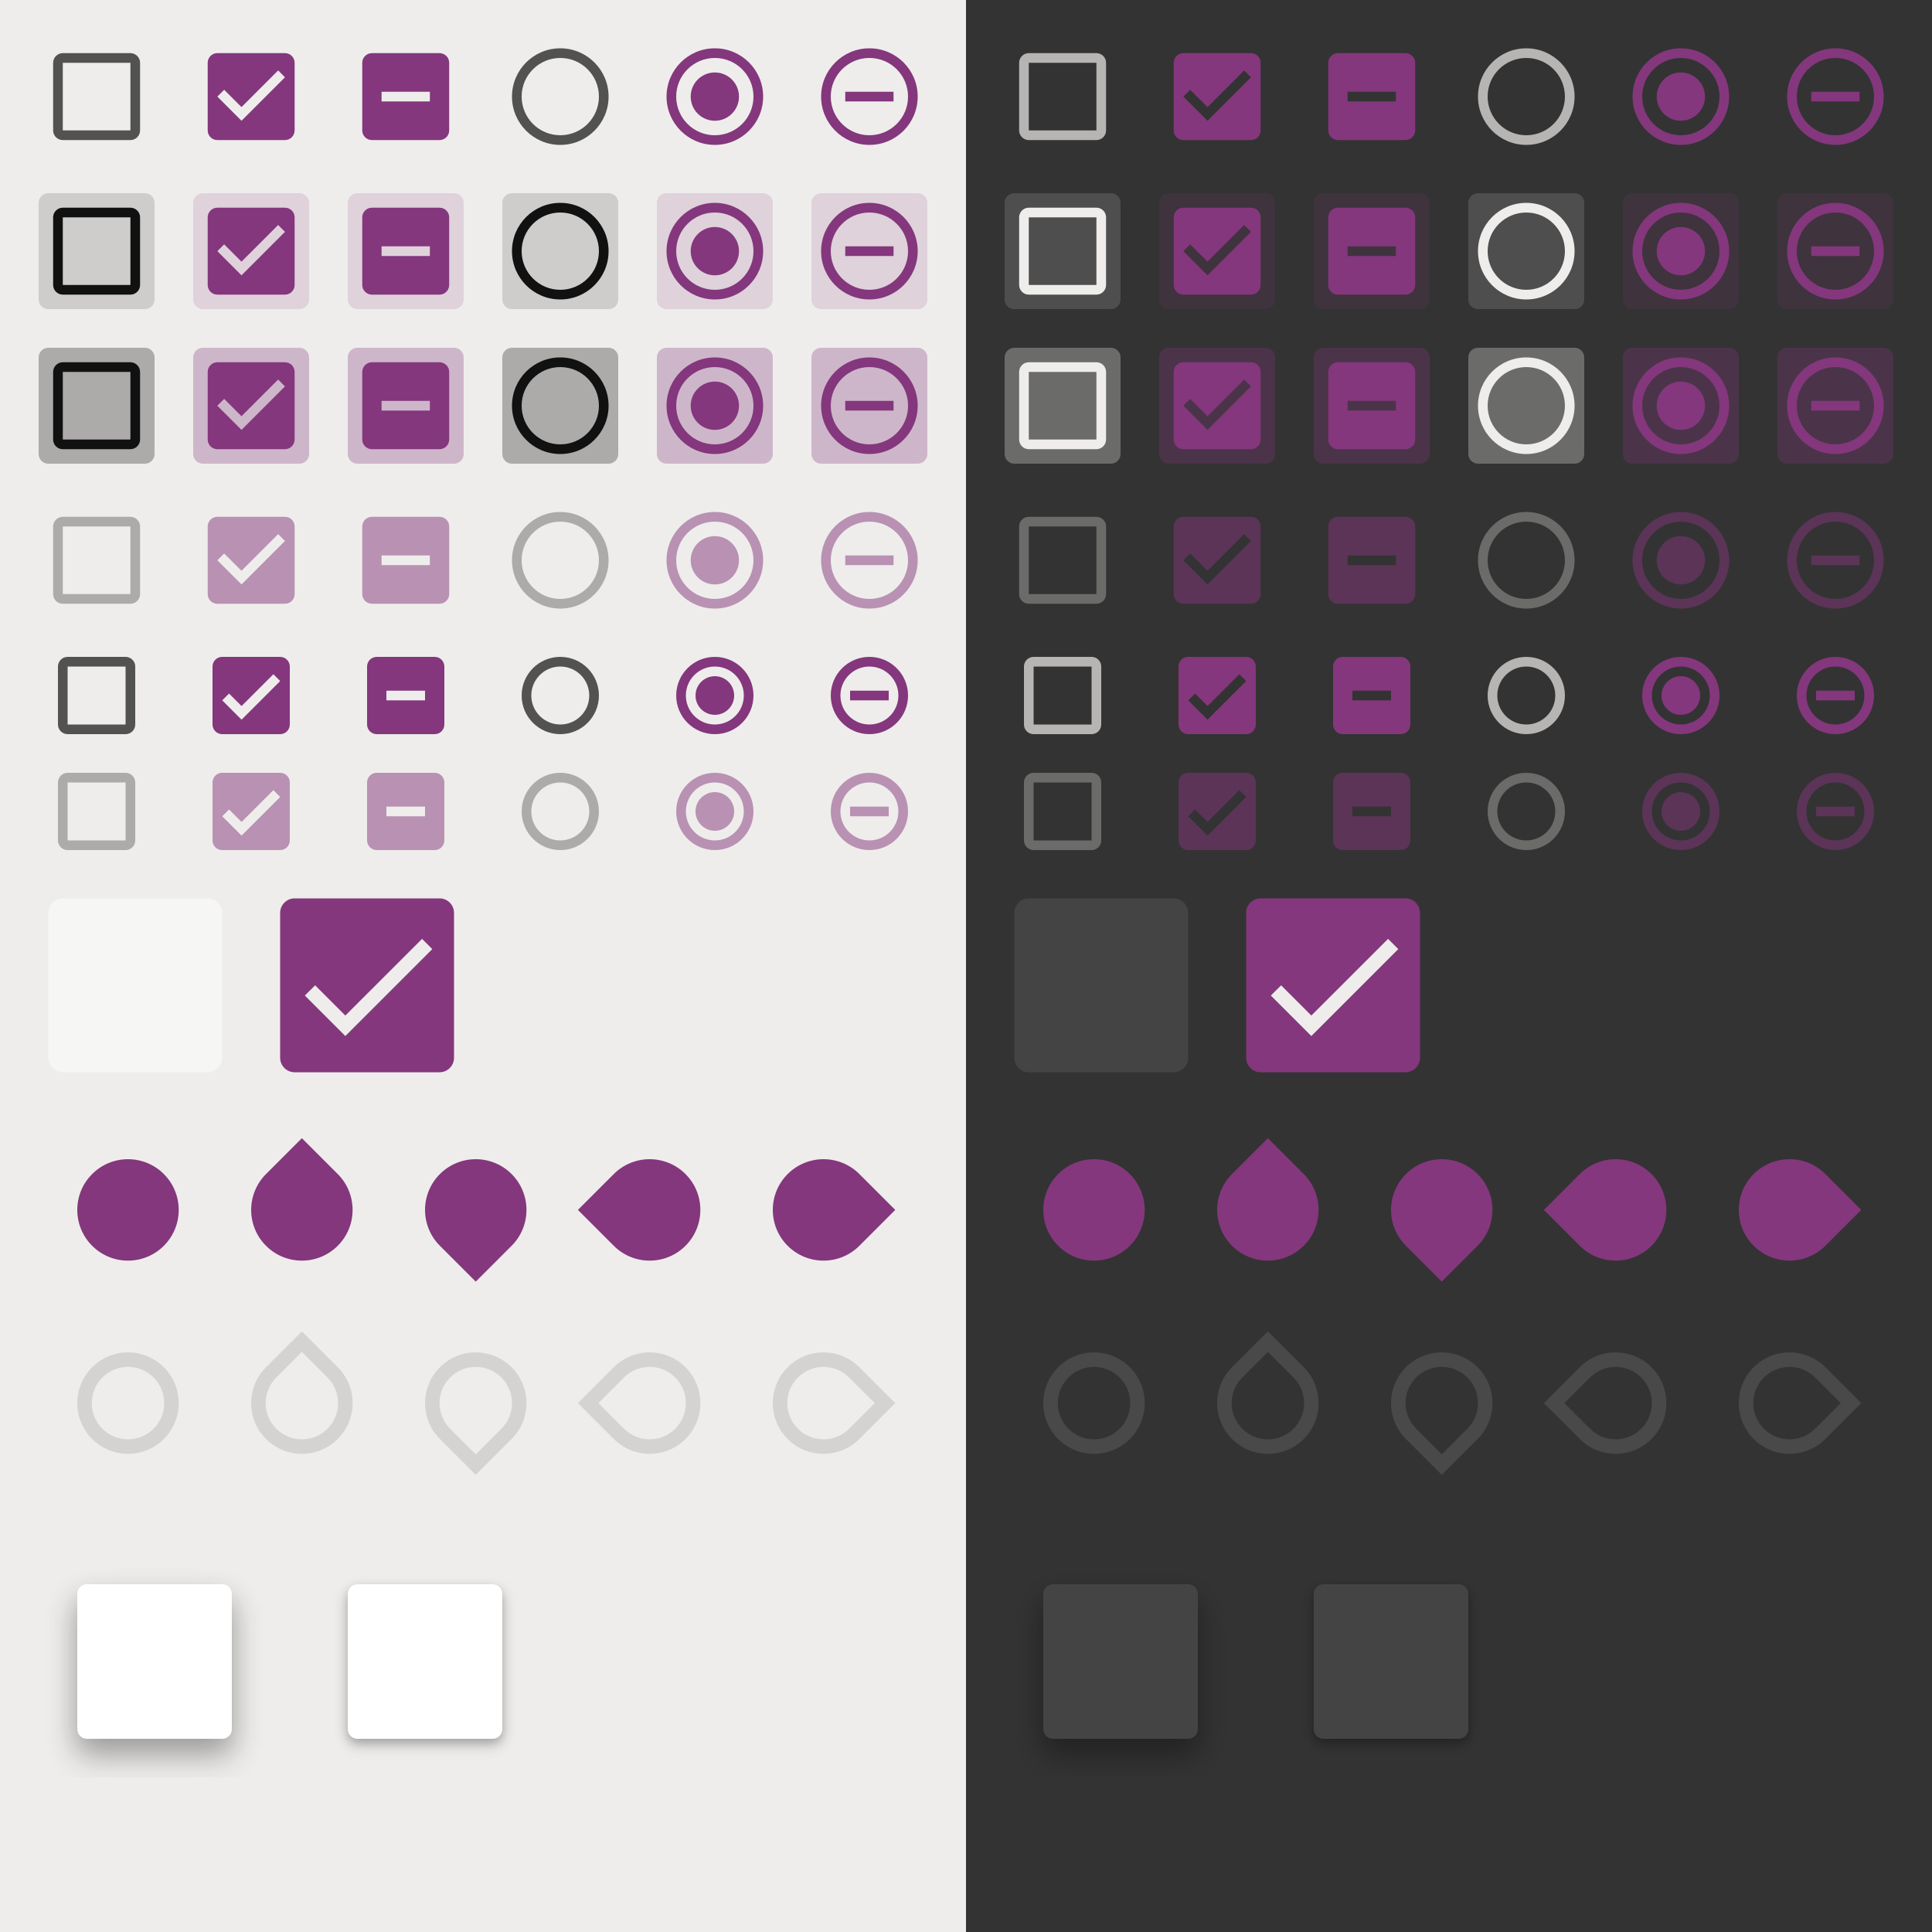
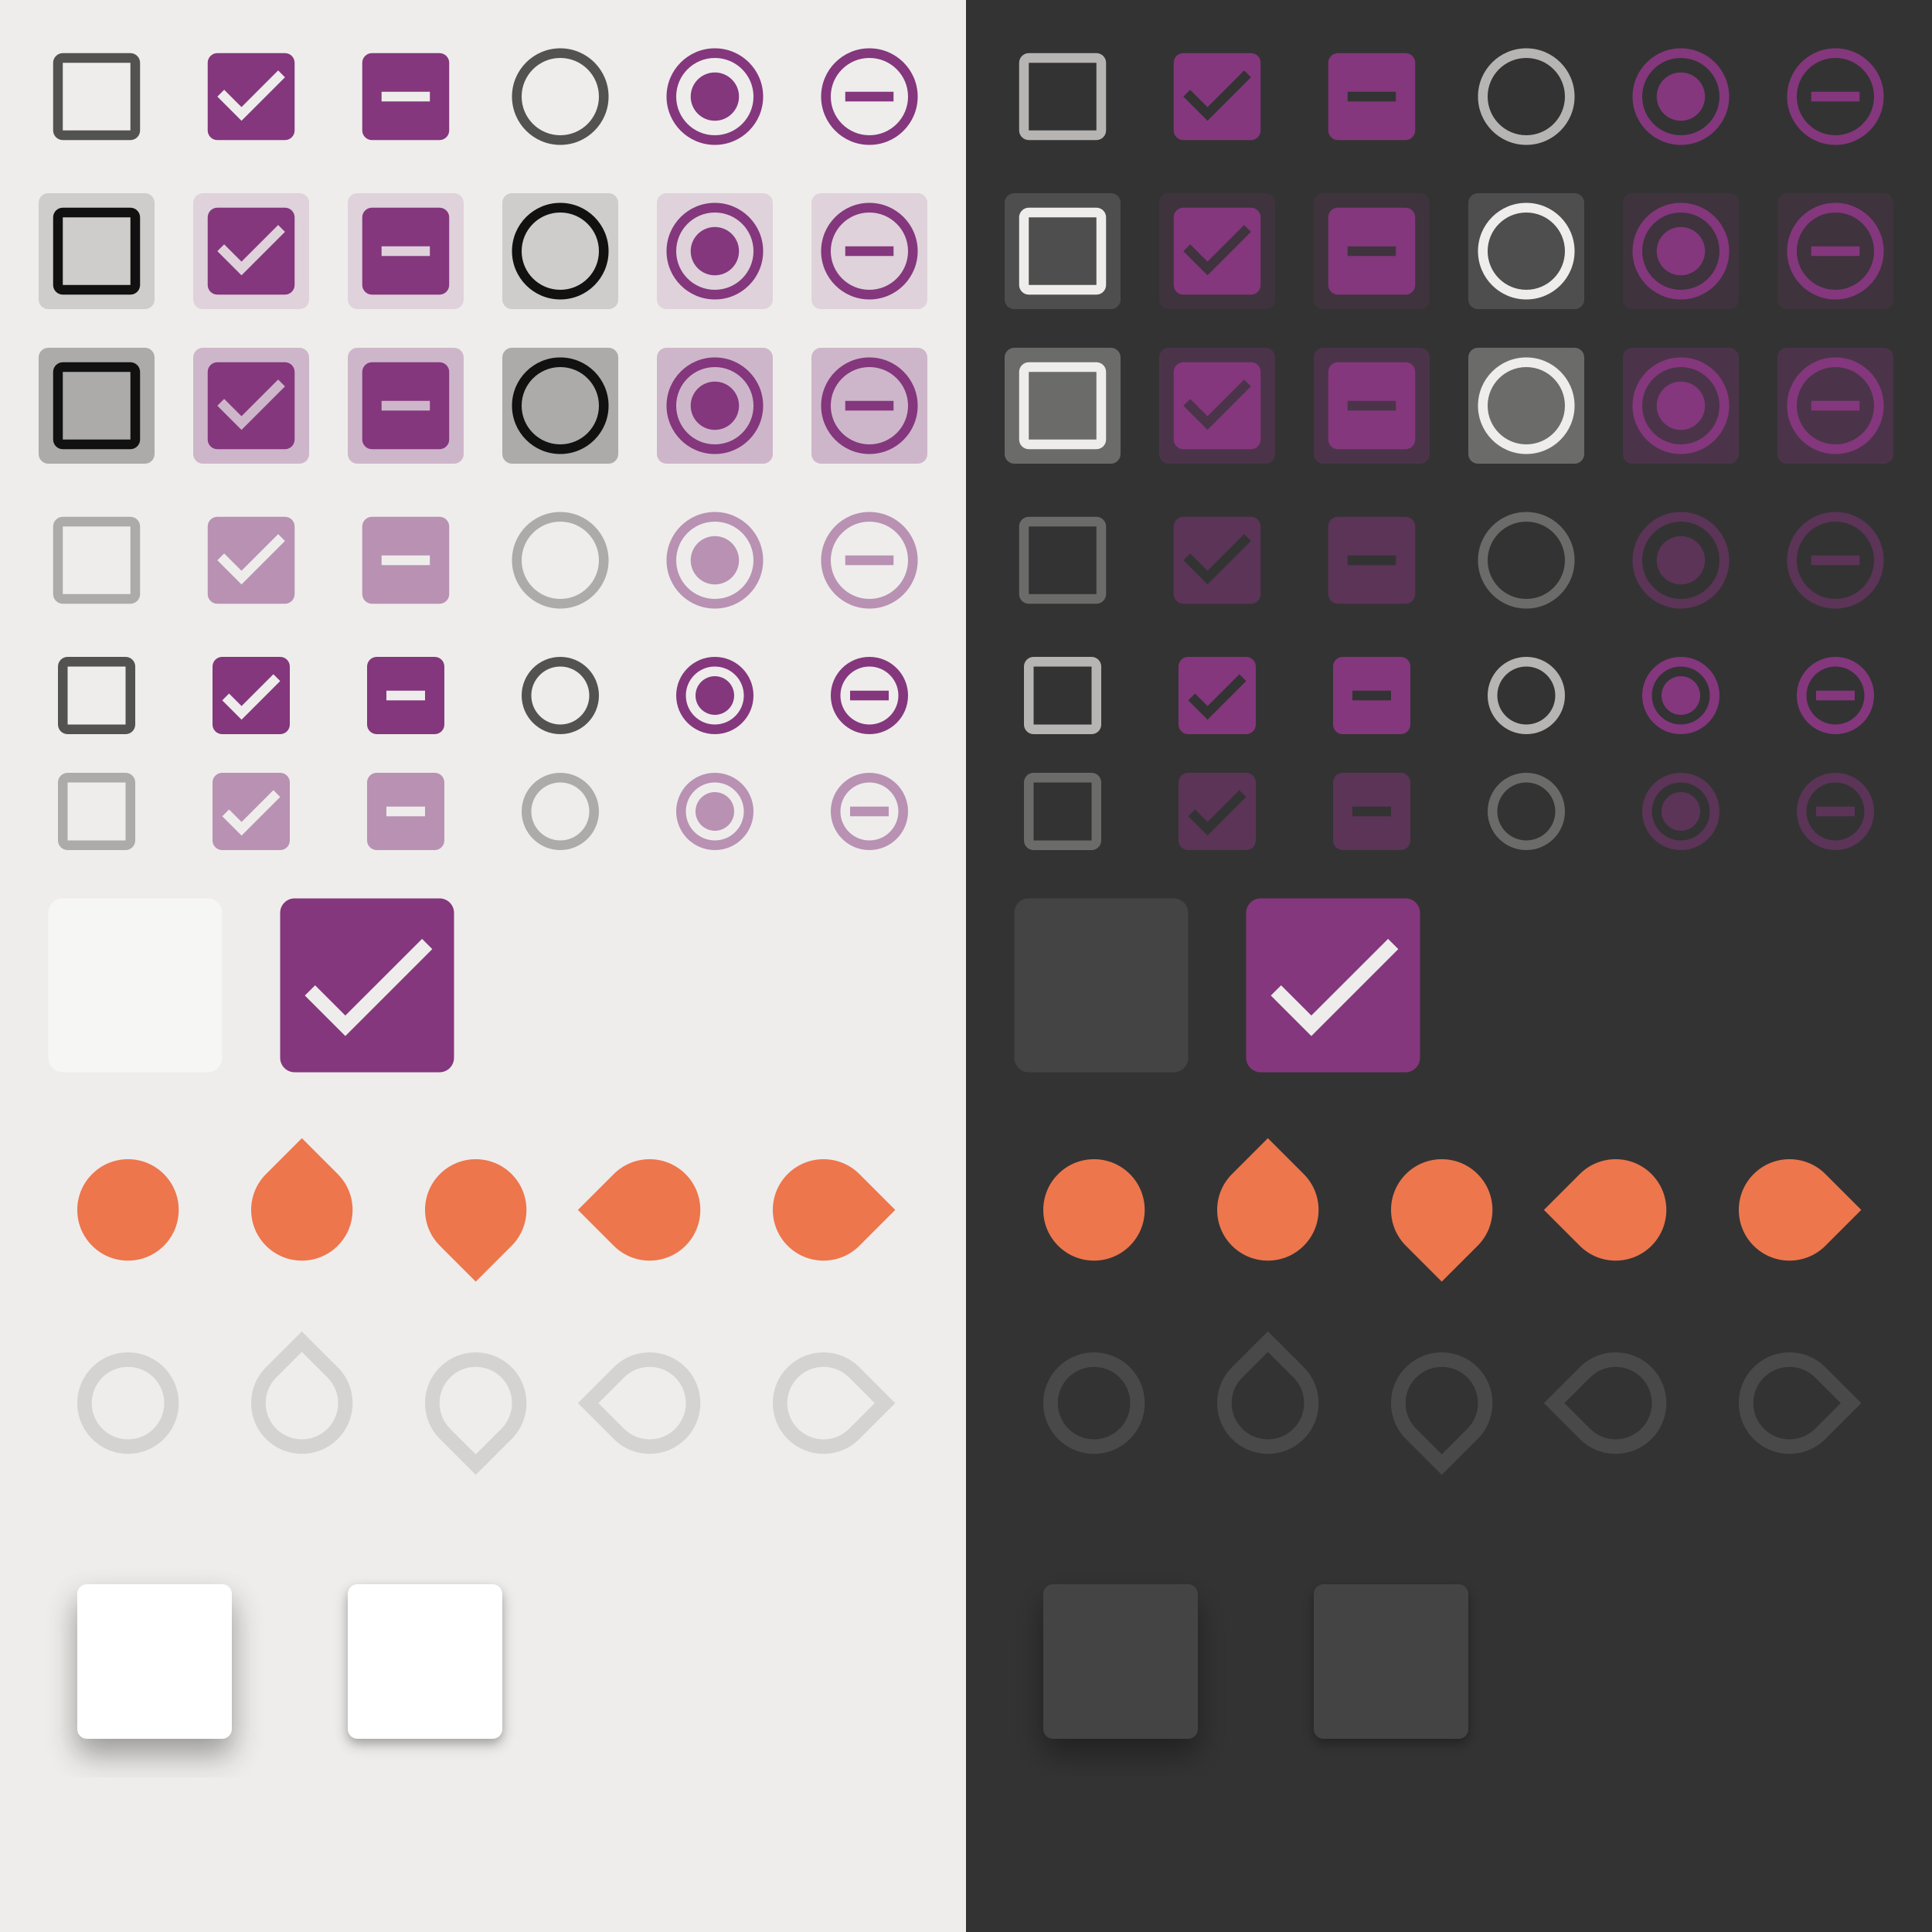
<svg xmlns="http://www.w3.org/2000/svg" xmlns:xlink="http://www.w3.org/1999/xlink" width="400" height="400" viewBox="0 0 400 400">
  <rect width="200" height="400" fill="url(#color-bg)" />
  <rect width="200" height="400" fill="url(#color-bg-dark)" x="200" />
  <defs>
    <linearGradient id="color-fg">
      <stop stop-color="#111111" />
    </linearGradient>
    <linearGradient id="color-fg-dark">
      <stop stop-color="#EEEDEB" />
    </linearGradient>
    <linearGradient id="color-fg-secondary">
      <stop stop-color="#111111" stop-opacity="0.7" />
    </linearGradient>
    <linearGradient id="color-fg-secondary-dark">
      <stop stop-color="#EEEDEB" stop-opacity="0.7" />
    </linearGradient>
    <linearGradient id="color-fg-secondary-disabled">
      <stop stop-color="#111111" stop-opacity="0.3" />
    </linearGradient>
    <linearGradient id="color-fg-secondary-disabled-dark">
      <stop stop-color="#EEEDEB" stop-opacity="0.3" />
    </linearGradient>
    <linearGradient id="color-divider">
      <stop stop-color="#111111" stop-opacity="0.12" />
    </linearGradient>
    <linearGradient id="color-divider-dark">
      <stop stop-color="#EEEDEB" stop-opacity="0.12" />
+     </linearGradient>
+     <linearGradient id="color-primary">
+       <stop stop-color="#ED764D" />
    </linearGradient>
    <linearGradient id="color-accent">
      <stop stop-color="#84377D" />
    </linearGradient>
    <linearGradient id="color-accent-disabled">
      <stop stop-color="#84377D" stop-opacity="0.5" />
    </linearGradient>
    <linearGradient id="color-bg">
      <stop stop-color="#EEEDEB" />
    </linearGradient>
    <linearGradient id="color-bg-dark">
      <stop stop-color="#333333" />
    </linearGradient>
    <linearGradient id="color-bg-lighter">
      <stop stop-color="#F6F6F5" />
    </linearGradient>
    <linearGradient id="color-bg-lighter-dark">
      <stop stop-color="#444444" />
    </linearGradient>
    <linearGradient id="color-base">
      <stop stop-color="#FFFFFF" />
    </linearGradient>
    <linearGradient id="color-base-dark">
      <stop stop-color="#444444" />
    </linearGradient>
    <filter id="1" color-interpolation-filters="sRGB" x="0" y="0" width="1" height="1">
      <feFlood flood-color="#000000" flood-opacity="0.12" result="flood" />
      <feComposite operator="in" in="flood" in2="SourceGraphic" result="composite1" />
      <feGaussianBlur stdDeviation="1.5" in="composite1" result="blur" />
      <feOffset dx="0" dy="1" result="offset" />
      <feComposite in="SourceGraphic" in2="offset" result="fbSourceGraphic" />
      <feFlood flood-color="#000000" flood-opacity="0.24" result="flood" />
      <feComposite operator="in" in="flood" in2="fbSourceGraphic" result="composite1" />
      <feGaussianBlur stdDeviation="1" in="composite1" result="blur" />
      <feOffset dx="0" dy="1" result="offset" />
      <feComposite in="fbSourceGraphic" in2="offset" result="composite2" />
    </filter>
    <filter id="2" color-interpolation-filters="sRGB" x="0" y="0" width="1" height="1">
      <feFlood flood-color="#000000" flood-opacity="0.16" result="flood" />
      <feComposite operator="in" in="flood" in2="SourceGraphic" result="composite1" />
      <feGaussianBlur stdDeviation="3" in="composite1" result="blur" />
      <feOffset dx="0" dy="3" result="offset" />
      <feComposite in="SourceGraphic" in2="offset" result="fbSourceGraphic" />
      <feFlood flood-color="#000000" flood-opacity="0.23" result="flood" />
      <feComposite operator="in" in="flood" in2="fbSourceGraphic" result="composite1" />
      <feGaussianBlur stdDeviation="3" in="composite1" result="blur" />
      <feOffset dx="0" dy="3" result="offset" />
      <feComposite in="fbSourceGraphic" in2="offset" result="composite2" />
    </filter>
    <path id="checkbox-unchecked-path" d="M19 5v14H5V5h14m0-2H5c-1.1 0-2 .9-2 2v14c0 1.1.9 2 2 2h14c1.1 0 2-.9 2-2V5c0-1.1-.9-2-2-2z" />
    <path id="checkbox-checked-path" d="M19 3H5c-1.11 0-2 .9-2 2v14c0 1.1.89 2 2 2h14c1.11 0 2-.9 2-2V5c0-1.1-.89-2-2-2zm-9 14l-5-5 1.41-1.41L10 14.17l7.59-7.59L19 8l-9 9z" />
    <path id="checkbox-mixed-path" d="M19 3H5c-1.1 0-2 .9-2 2v14c0 1.1.9 2 2 2h14c1.1 0 2-.9 2-2V5c0-1.1-.9-2-2-2zm-2 10H7v-2h10v2z" />
    <path id="radio-unchecked-path" d="M12 2C6.48 2 2 6.48 2 12s4.48 10 10 10 10-4.48 10-10S17.52 2 12 2zm0 18c-4.42 0-8-3.58-8-8s3.58-8 8-8 8 3.58 8 8-3.58 8-8 8z" />
    <path id="radio-checked-path" d="M12 7c-2.76 0-5 2.24-5 5s2.24 5 5 5 5-2.24 5-5-2.24-5-5-5zm0-5C6.48 2 2 6.48 2 12s4.48 10 10 10 10-4.48 10-10S17.52 2 12 2zm0 18c-4.42 0-8-3.58-8-8s3.58-8 8-8 8 3.58 8 8-3.58 8-8 8z" />
    <path id="radio-mixed-path" d="m12 2c-5.52 0-10 4.48-10 10s4.48 10 10 10 10-4.48 10-10-4.48-10-10-10zm0 2c4.42 0 8 3.58 8 8s-3.58 8-8 8-8-3.58-8-8 3.58-8 8-8zm-5 7v2h10v-2h-10z" />
    <path id="menu-checkbox-unchecked-path" d="m2 0a2 2 0 0 0 -2 2v12a2 2 0 0 0 2 2h12a2 2 0 0 0 2 -2v-12a2 2 0 0 0 -2 -2h-12zm0 2h12v12h-12v-12z" />
    <path id="menu-checkbox-checked-path" d="m2 0a2 2 0 0 0 -2 2v12a2 2 0 0 0 2 2h12a2 2 0 0 0 2 -2v-12a2 2 0 0 0 -2 -2h-12zm10.6 3.59l1.41 1.41-8 8-4-4 1.41-1.41 2.59 2.59 6.59-6.59z" />
    <path id="menu-checkbox-mixed-path" d="m2 0a2 2 0 0 0 -2 2v12a2 2 0 0 0 2 2h12a2 2 0 0 0 2 -2v-12a2 2 0 0 0 -2 -2h-12zm2 7h8v2h-8v-2z" />
    <path id="menu-radio-unchecked-path" d="m8 0a8 8 0 0 0 -8 8 8 8 0 0 0 8 8 8 8 0 0 0 8 -8 8 8 0 0 0 -8 -8zm0 2a6 6 0 0 1 6 6 6 6 0 0 1 -6 6 6 6 0 0 1 -6 -6 6 6 0 0 1 6 -6z" />
    <path id="menu-radio-checked-path" d="m8 0a8 8 0 0 0 -8 8 8 8 0 0 0 8 8 8 8 0 0 0 8 -8 8 8 0 0 0 -8 -8zm0 2a6 6 0 0 1 6 6 6 6 0 0 1 -6 6 6 6 0 0 1 -6 -6 6 6 0 0 1 6 -6zm0 2a4 4 0 0 0 -4 4 4 4 0 0 0 4 4 4 4 0 0 0 4 -4 4 4 0 0 0 -4 -4z" />
    <path id="menu-radio-mixed-path" d="m8 0a8 8 0 0 0 -8 8 8 8 0 0 0 8 8 8 8 0 0 0 8 -8 8 8 0 0 0 -8 -8zm0 2a6 6 0 0 1 6 6 6 6 0 0 1 -6 6 6 6 0 0 1 -6 -6 6 6 0 0 1 6 -6zm-4 5v2h8v-2h-8z" />
    <rect id="button-fill" width="24" height="24" rx="2" ry="2" />
    <path id="check-path" d="M9 16.17L4.83 12l-1.42 1.41L9 19 21 7l-1.41-1.41z" />
    <path id="slider-fill" d="M 21,10.5 A 10.5,10.5 0 0 1 10.5,21 10.5,10.5 0 0 1 0,10.5 10.5,10.5 0 0 1 10.5,0 10.5,10.5 0 0 1 21,10.5 Z" />
    <path id="slider-stroke" d="m10.5 0a10.5 10.5 0 0 0 -10.5 10.5 10.5 10.5 0 0 0 10.5 10.5 10.5 10.5 0 0 0 10.5 -10.5 10.5 10.5 0 0 0 -10.5 -10.5zm0 3a7.5 7.5 0 0 1 7.5 7.5 7.5 7.5 0 0 1 -7.5 7.5 7.5 7.5 0 0 1 -7.5 -7.5 7.5 7.5 0 0 1 7.5 -7.5z" />
    <path id="marks-slider-fill" d="m10.5 0a10.5 10.5 0 0 0 -10.5 10.5 10.5 10.5 0 0 0 10.5 10.5h10.5v-10.5a10.5 10.5 0 0 0 -10.5 -10.5z" />
    <path id="marks-slider-stroke" d="m10.5 0a10.5 10.5 0 0 0 -10.5 10.5 10.5 10.5 0 0 0 10.5 10.5h10.5v-10.5a10.5 10.5 0 0 0 -10.5 -10.5zm0 3a7.5 7.5 0 0 1 7.5 7.5v7.5h-7.5a7.5 7.5 0 0 1 -7.5 -7.5 7.5 7.5 0 0 1 7.5 -7.5z" />
    <rect id="box-fill" width="32" height="32" rx="2" ry="2" />
    <rect id="16x16" width="16" height="16" opacity="0" />
    <rect id="21x21" width="21" height="21" opacity="0" />
    <rect id="21x26" width="21" height="26" opacity="0" />
    <rect id="40x40" width="40" height="40" opacity="0" />
    <rect id="48x48" width="48" height="48" opacity="0" />
    <g id="base-checkbox-unchecked">
      <use xlink:href="#button-fill" opacity="0" />
      <use xlink:href="#checkbox-unchecked-path" />
    </g>
    <g id="base-checkbox-unchecked-hover">
      <use xlink:href="#button-fill" opacity="0.15" />
      <use xlink:href="#checkbox-unchecked-path" />
    </g>
    <g id="base-checkbox-unchecked-active">
      <use xlink:href="#button-fill" opacity="0.3" />
      <use xlink:href="#checkbox-unchecked-path" />
    </g>
    <g id="base-checkbox-checked">
      <use xlink:href="#button-fill" opacity="0" />
      <use xlink:href="#checkbox-checked-path" />
    </g>
    <g id="base-checkbox-checked-hover">
      <use xlink:href="#button-fill" opacity="0.15" />
      <use xlink:href="#checkbox-checked-path" />
    </g>
    <g id="base-checkbox-checked-active">
      <use xlink:href="#button-fill" opacity="0.3" />
      <use xlink:href="#checkbox-checked-path" />
    </g>
    <g id="base-checkbox-mixed">
      <use xlink:href="#button-fill" opacity="0" />
      <use xlink:href="#checkbox-mixed-path" />
    </g>
    <g id="base-checkbox-mixed-hover">
      <use xlink:href="#button-fill" opacity="0.15" />
      <use xlink:href="#checkbox-mixed-path" />
    </g>
    <g id="base-checkbox-mixed-active">
      <use xlink:href="#button-fill" opacity="0.3" />
      <use xlink:href="#checkbox-mixed-path" />
    </g>
    <g id="base-radio-unchecked">
      <use xlink:href="#button-fill" opacity="0" />
      <use xlink:href="#radio-unchecked-path" />
    </g>
    <g id="base-radio-unchecked-hover">
      <use xlink:href="#button-fill" opacity="0.15" />
      <use xlink:href="#radio-unchecked-path" />
    </g>
    <g id="base-radio-unchecked-active">
      <use xlink:href="#button-fill" opacity="0.3" />
      <use xlink:href="#radio-unchecked-path" />
    </g>
    <g id="base-radio-checked">
      <use xlink:href="#button-fill" opacity="0" />
      <use xlink:href="#radio-checked-path" />
    </g>
    <g id="base-radio-checked-hover">
      <use xlink:href="#button-fill" opacity="0.15" />
      <use xlink:href="#radio-checked-path" />
    </g>
    <g id="base-radio-checked-active">
      <use xlink:href="#button-fill" opacity="0.3" />
      <use xlink:href="#radio-checked-path" />
    </g>
    <g id="base-radio-mixed">
      <use xlink:href="#button-fill" opacity="0" />
      <use xlink:href="#radio-mixed-path" />
    </g>
    <g id="base-radio-mixed-hover">
      <use xlink:href="#button-fill" opacity="0.15" />
      <use xlink:href="#radio-mixed-path" />
    </g>
    <g id="base-radio-mixed-active">
      <use xlink:href="#button-fill" opacity="0.3" />
      <use xlink:href="#radio-mixed-path" />
    </g>
    <g id="base-menu-checkbox-unchecked">
      <use xlink:href="#16x16" />
      <use xlink:href="#menu-checkbox-unchecked-path" />
    </g>
    <g id="base-menu-checkbox-checked">
      <use xlink:href="#16x16" />
      <use xlink:href="#menu-checkbox-checked-path" />
    </g>
    <g id="base-menu-checkbox-mixed">
      <use xlink:href="#16x16" />
      <use xlink:href="#menu-checkbox-mixed-path" />
    </g>
    <g id="base-menu-radio-unchecked">
      <use xlink:href="#16x16" />
      <use xlink:href="#menu-radio-unchecked-path" />
    </g>
    <g id="base-menu-radio-checked">
      <use xlink:href="#16x16" />
      <use xlink:href="#menu-radio-checked-path" />
    </g>
    <g id="base-menu-radio-mixed">
      <use xlink:href="#16x16" />
      <use xlink:href="#menu-radio-mixed-path" />
    </g>
    <g id="base-selectionmode-checkbox-unchecked">
      <use xlink:href="#40x40" />
      <use xlink:href="#button-fill" transform="matrix(1.5 0 0 1.5 2 2)" />
    </g>
    <g id="base-selectionmode-checkbox-checked">
      <use xlink:href="#40x40" />
      <use xlink:href="#button-fill" transform="matrix(1.5 0 0 1.5 2 2)" fill="url(#color-accent)" />
      <use xlink:href="#check-path" transform="matrix(1.5 0 0 1.5 2 2)" fill="url(#color-fg-dark)" />
    </g>
    <g id="base-scale-slider">
      <use xlink:href="#21x21" />
-       <use xlink:href="#slider-fill" fill="url(#color-accent)" />
+       <use xlink:href="#slider-fill" fill="url(#color-primary)" />
    </g>
    <g id="base-scale-slider-disabled">
      <use xlink:href="#21x21" />
      <use xlink:href="#slider-fill" fill="url(#color-bg)" />
      <use xlink:href="#slider-stroke" fill="url(#color-divider)" />
    </g>
    <g id="base-scale-slider-disabled-dark">
      <use xlink:href="#21x21" />
      <use xlink:href="#slider-fill" fill="url(#color-bg-dark)" />
      <use xlink:href="#slider-stroke" fill="url(#color-divider-dark)" />
    </g>
    <g id="base-scale-horz-marks-after-slider">
      <use xlink:href="#21x26" />
-       <use xlink:href="#marks-slider-fill" transform="rotate(45 10.5 10.5)" fill="url(#color-accent)" />
+       <use xlink:href="#marks-slider-fill" transform="rotate(45 10.5 10.5)" fill="url(#color-primary)" />
    </g>
    <use xlink:href="#base-scale-horz-marks-after-slider" id="base-scale-vert-marks-before-slider" transform="rotate(90 10.5 10.5)" />
    <use xlink:href="#base-scale-horz-marks-after-slider" id="base-scale-horz-marks-before-slider" transform="rotate(180 10.5 10.5)" />
    <use xlink:href="#base-scale-horz-marks-after-slider" id="base-scale-vert-marks-after-slider" transform="rotate(270 10.5 10.5)" />
    <g id="base-scale-horz-marks-after-slider-disabled">
      <use xlink:href="#21x26" />
      <use xlink:href="#marks-slider-fill" transform="rotate(45 10.5 10.5)" fill="url(#color-bg)" />
      <use xlink:href="#marks-slider-stroke" transform="rotate(45 10.5 10.5)" fill="url(#color-divider)" />
    </g>
    <use xlink:href="#base-scale-horz-marks-after-slider-disabled" id="base-scale-vert-marks-before-slider-disabled" transform="rotate(90 10.5 10.5)" />
    <use xlink:href="#base-scale-horz-marks-after-slider-disabled" id="base-scale-horz-marks-before-slider-disabled" transform="rotate(180 10.5 10.5)" />
    <use xlink:href="#base-scale-horz-marks-after-slider-disabled" id="base-scale-vert-marks-after-slider-disabled" transform="rotate(270 10.5 10.5)" />
    <g id="base-scale-horz-marks-after-slider-disabled-dark">
      <use xlink:href="#21x26" />
      <use xlink:href="#marks-slider-fill" transform="rotate(45 10.5 10.5)" fill="url(#color-bg-dark)" />
      <use xlink:href="#marks-slider-stroke" transform="rotate(45 10.5 10.5)" fill="url(#color-divider-dark)" />
    </g>
    <use xlink:href="#base-scale-horz-marks-after-slider-disabled-dark" id="base-scale-vert-marks-before-slider-disabled-dark" transform="rotate(90 10.5 10.5)" />
    <use xlink:href="#base-scale-horz-marks-after-slider-disabled-dark" id="base-scale-horz-marks-before-slider-disabled-dark" transform="rotate(180 10.5 10.5)" />
    <use xlink:href="#base-scale-horz-marks-after-slider-disabled-dark" id="base-scale-vert-marks-after-slider-disabled-dark" transform="rotate(270 10.5 10.5)" />
    <g id="base-box">
      <use xlink:href="#48x48" />
      <use xlink:href="#box-fill" x="8" y="8" />
    </g>
  </defs>
  <use x="8" y="8" xlink:href="#base-checkbox-unchecked" fill="url(#color-fg-secondary)" id="checkbox-unchecked" />
  <use x="8" y="40" xlink:href="#base-checkbox-unchecked-hover" fill="url(#color-fg)" id="checkbox-unchecked-hover" />
  <use x="8" y="72" xlink:href="#base-checkbox-unchecked-active" fill="url(#color-fg)" id="checkbox-unchecked-active" />
  <use x="8" y="104" xlink:href="#base-checkbox-unchecked" fill="url(#color-fg-secondary-disabled)" id="checkbox-unchecked-disabled" />
  <use x="40" y="8" xlink:href="#base-checkbox-checked" fill="url(#color-accent)" id="checkbox-checked" />
  <use x="40" y="40" xlink:href="#base-checkbox-checked-hover" fill="url(#color-accent)" id="checkbox-checked-hover" />
  <use x="40" y="72" xlink:href="#base-checkbox-checked-active" fill="url(#color-accent)" id="checkbox-checked-active" />
  <use x="40" y="104" xlink:href="#base-checkbox-checked" fill="url(#color-accent-disabled)" id="checkbox-checked-disabled" />
  <use x="72" y="8" xlink:href="#base-checkbox-mixed" fill="url(#color-accent)" id="checkbox-mixed" />
  <use x="72" y="40" xlink:href="#base-checkbox-mixed-hover" fill="url(#color-accent)" id="checkbox-mixed-hover" />
  <use x="72" y="72" xlink:href="#base-checkbox-mixed-active" fill="url(#color-accent)" id="checkbox-mixed-active" />
  <use x="72" y="104" xlink:href="#base-checkbox-mixed" fill="url(#color-accent-disabled)" id="checkbox-mixed-disabled" />
  <use x="104" y="8" xlink:href="#base-radio-unchecked" fill="url(#color-fg-secondary)" id="radio-unchecked" />
  <use x="104" y="40" xlink:href="#base-radio-unchecked-hover" fill="url(#color-fg)" id="radio-unchecked-hover" />
  <use x="104" y="72" xlink:href="#base-radio-unchecked-active" fill="url(#color-fg)" id="radio-unchecked-active" />
  <use x="104" y="104" xlink:href="#base-radio-unchecked" fill="url(#color-fg-secondary-disabled)" id="radio-unchecked-disabled" />
  <use x="136" y="8" xlink:href="#base-radio-checked" fill="url(#color-accent)" id="radio-checked" />
  <use x="136" y="40" xlink:href="#base-radio-checked-hover" fill="url(#color-accent)" id="radio-checked-hover" />
  <use x="136" y="72" xlink:href="#base-radio-checked-active" fill="url(#color-accent)" id="radio-checked-active" />
  <use x="136" y="104" xlink:href="#base-radio-checked" fill="url(#color-accent-disabled)" id="radio-checked-disabled" />
  <use x="168" y="8" xlink:href="#base-radio-mixed" fill="url(#color-accent)" id="radio-mixed" />
  <use x="168" y="40" xlink:href="#base-radio-mixed-hover" fill="url(#color-accent)" id="radio-mixed-hover" />
  <use x="168" y="72" xlink:href="#base-radio-mixed-active" fill="url(#color-accent)" id="radio-mixed-active" />
  <use x="168" y="104" xlink:href="#base-radio-mixed" fill="url(#color-accent-disabled)" id="radio-mixed-disabled" />
  <use x="12" y="136" xlink:href="#base-menu-checkbox-unchecked" fill="url(#color-fg-secondary)" id="menu-checkbox-unchecked" />
  <use x="12" y="160" xlink:href="#base-menu-checkbox-unchecked" fill="url(#color-fg-secondary-disabled)" id="menu-checkbox-unchecked-disabled" />
  <use x="44" y="136" xlink:href="#base-menu-checkbox-checked" fill="url(#color-accent)" id="menu-checkbox-checked" />
  <use x="44" y="160" xlink:href="#base-menu-checkbox-checked" fill="url(#color-accent-disabled)" id="menu-checkbox-checked-disabled" />
  <use x="76" y="136" xlink:href="#base-menu-checkbox-mixed" fill="url(#color-accent)" id="menu-checkbox-mixed" />
  <use x="76" y="160" xlink:href="#base-menu-checkbox-mixed" fill="url(#color-accent-disabled)" id="menu-checkbox-mixed-disabled" />
  <use x="108" y="136" xlink:href="#base-menu-radio-unchecked" fill="url(#color-fg-secondary)" id="menu-radio-unchecked" />
  <use x="108" y="160" xlink:href="#base-menu-radio-unchecked" fill="url(#color-fg-secondary-disabled)" id="menu-radio-unchecked-disabled" />
  <use x="140" y="136" xlink:href="#base-menu-radio-checked" fill="url(#color-accent)" id="menu-radio-checked" />
  <use x="140" y="160" xlink:href="#base-menu-radio-checked" fill="url(#color-accent-disabled)" id="menu-radio-checked-disabled" />
  <use x="172" y="136" xlink:href="#base-menu-radio-mixed" fill="url(#color-accent)" id="menu-radio-mixed" />
  <use x="172" y="160" xlink:href="#base-menu-radio-mixed" fill="url(#color-accent-disabled)" id="menu-radio-mixed-disabled" />
  <use x="8" y="184" xlink:href="#base-selectionmode-checkbox-unchecked" fill="url(#color-bg-lighter)" id="selectionmode-checkbox-unchecked" />
  <use x="56" y="184" xlink:href="#base-selectionmode-checkbox-checked" id="selectionmode-checkbox-checked" />
  <use x="16" y="240" xlink:href="#base-scale-slider" id="scale-slider" />
  <use x="16" y="280" xlink:href="#base-scale-slider-disabled" id="scale-slider-disabled" />
  <use x="52" y="240" xlink:href="#base-scale-horz-marks-before-slider" id="scale-horz-marks-before-slider" />
  <use x="52" y="280" xlink:href="#base-scale-horz-marks-before-slider-disabled" id="scale-horz-marks-before-slider-disabled" />
  <use x="88" y="240" xlink:href="#base-scale-horz-marks-after-slider" id="scale-horz-marks-after-slider" />
  <use x="88" y="280" xlink:href="#base-scale-horz-marks-after-slider-disabled" id="scale-horz-marks-after-slider-disabled" />
  <use x="124" y="240" xlink:href="#base-scale-vert-marks-before-slider" id="scale-vert-marks-before-slider" />
  <use x="124" y="280" xlink:href="#base-scale-vert-marks-before-slider-disabled" id="scale-vert-marks-before-slider-disabled" />
  <use x="160" y="240" xlink:href="#base-scale-vert-marks-after-slider" id="scale-vert-marks-after-slider" />
  <use x="160" y="280" xlink:href="#base-scale-vert-marks-after-slider-disabled" id="scale-vert-marks-after-slider-disabled" />
  <use x="8" y="320" xlink:href="#base-box" fill="url(#color-base)" filter="url(#2)" id="box-shadow" />
  <use x="64" y="320" xlink:href="#base-box" fill="url(#color-base)" filter="url(#1)" id="box-shadow-backdrop" />
  <use x="208" y="8" xlink:href="#base-checkbox-unchecked" fill="url(#color-fg-secondary-dark)" id="checkbox-unchecked-dark" />
  <use x="208" y="40" xlink:href="#base-checkbox-unchecked-hover" fill="url(#color-fg-dark)" id="checkbox-unchecked-hover-dark" />
  <use x="208" y="72" xlink:href="#base-checkbox-unchecked-active" fill="url(#color-fg-dark)" id="checkbox-unchecked-active-dark" />
  <use x="208" y="104" xlink:href="#base-checkbox-unchecked" fill="url(#color-fg-secondary-disabled-dark)" id="checkbox-unchecked-disabled-dark" />
  <use x="240" y="8" xlink:href="#base-checkbox-checked" fill="url(#color-accent)" id="checkbox-checked-dark" />
  <use x="240" y="40" xlink:href="#base-checkbox-checked-hover" fill="url(#color-accent)" id="checkbox-checked-hover-dark" />
  <use x="240" y="72" xlink:href="#base-checkbox-checked-active" fill="url(#color-accent)" id="checkbox-checked-active-dark" />
  <use x="240" y="104" xlink:href="#base-checkbox-checked" fill="url(#color-accent-disabled)" id="checkbox-checked-disabled-dark" />
  <use x="272" y="8" xlink:href="#base-checkbox-mixed" fill="url(#color-accent)" id="checkbox-mixed-dark" />
  <use x="272" y="40" xlink:href="#base-checkbox-mixed-hover" fill="url(#color-accent)" id="checkbox-mixed-hover-dark" />
  <use x="272" y="72" xlink:href="#base-checkbox-mixed-active" fill="url(#color-accent)" id="checkbox-mixed-active-dark" />
  <use x="272" y="104" xlink:href="#base-checkbox-mixed" fill="url(#color-accent-disabled)" id="checkbox-mixed-disabled-dark" />
  <use x="304" y="8" xlink:href="#base-radio-unchecked" fill="url(#color-fg-secondary-dark)" id="radio-unchecked-dark" />
  <use x="304" y="40" xlink:href="#base-radio-unchecked-hover" fill="url(#color-fg-dark)" id="radio-unchecked-hover-dark" />
  <use x="304" y="72" xlink:href="#base-radio-unchecked-active" fill="url(#color-fg-dark)" id="radio-unchecked-active-dark" />
  <use x="304" y="104" xlink:href="#base-radio-unchecked" fill="url(#color-fg-secondary-disabled-dark)" id="radio-unchecked-disabled-dark" />
  <use x="336" y="8" xlink:href="#base-radio-checked" fill="url(#color-accent)" id="radio-checked-dark" />
  <use x="336" y="40" xlink:href="#base-radio-checked-hover" fill="url(#color-accent)" id="radio-checked-hover-dark" />
  <use x="336" y="72" xlink:href="#base-radio-checked-active" fill="url(#color-accent)" id="radio-checked-active-dark" />
  <use x="336" y="104" xlink:href="#base-radio-checked" fill="url(#color-accent-disabled)" id="radio-checked-disabled-dark" />
  <use x="368" y="8" xlink:href="#base-radio-mixed" fill="url(#color-accent)" id="radio-mixed-dark" />
  <use x="368" y="40" xlink:href="#base-radio-mixed-hover" fill="url(#color-accent)" id="radio-mixed-hover-dark" />
  <use x="368" y="72" xlink:href="#base-radio-mixed-active" fill="url(#color-accent)" id="radio-mixed-active-dark" />
  <use x="368" y="104" xlink:href="#base-radio-mixed" fill="url(#color-accent-disabled)" id="radio-mixed-disabled-dark" />
  <use x="212" y="136" xlink:href="#base-menu-checkbox-unchecked" fill="url(#color-fg-secondary-dark)" id="menu-checkbox-unchecked-dark" />
  <use x="212" y="160" xlink:href="#base-menu-checkbox-unchecked" fill="url(#color-fg-secondary-disabled-dark)" id="menu-checkbox-unchecked-disabled-dark" />
  <use x="244" y="136" xlink:href="#base-menu-checkbox-checked" fill="url(#color-accent)" id="menu-checkbox-checked-dark" />
  <use x="244" y="160" xlink:href="#base-menu-checkbox-checked" fill="url(#color-accent-disabled)" id="menu-checkbox-checked-disabled-dark" />
  <use x="276" y="136" xlink:href="#base-menu-checkbox-mixed" fill="url(#color-accent)" id="menu-checkbox-mixed-dark" />
  <use x="276" y="160" xlink:href="#base-menu-checkbox-mixed" fill="url(#color-accent-disabled)" id="menu-checkbox-mixed-disabled-dark" />
  <use x="308" y="136" xlink:href="#base-menu-radio-unchecked" fill="url(#color-fg-secondary-dark)" id="menu-radio-unchecked-dark" />
  <use x="308" y="160" xlink:href="#base-menu-radio-unchecked" fill="url(#color-fg-secondary-disabled-dark)" id="menu-radio-unchecked-disabled-dark" />
  <use x="340" y="136" xlink:href="#base-menu-radio-checked" fill="url(#color-accent)" id="menu-radio-checked-dark" />
  <use x="340" y="160" xlink:href="#base-menu-radio-checked" fill="url(#color-accent-disabled)" id="menu-radio-checked-disabled-dark" />
  <use x="372" y="136" xlink:href="#base-menu-radio-mixed" fill="url(#color-accent)" id="menu-radio-mixed-dark" />
  <use x="372" y="160" xlink:href="#base-menu-radio-mixed" fill="url(#color-accent-disabled)" id="menu-radio-mixed-disabled-dark" />
  <use x="208" y="184" xlink:href="#base-selectionmode-checkbox-unchecked" fill="url(#color-bg-lighter-dark)" id="selectionmode-checkbox-unchecked-dark" />
  <use x="256" y="184" xlink:href="#base-selectionmode-checkbox-checked" id="selectionmode-checkbox-checked-dark" />
  <use x="216" y="240" xlink:href="#base-scale-slider" id="scale-slider-dark" />
  <use x="216" y="280" xlink:href="#base-scale-slider-disabled-dark" id="scale-slider-disabled-dark" />
  <use x="252" y="240" xlink:href="#base-scale-horz-marks-before-slider" id="scale-horz-marks-before-slider-dark" />
  <use x="252" y="280" xlink:href="#base-scale-horz-marks-before-slider-disabled-dark" id="scale-horz-marks-before-slider-disabled-dark" />
  <use x="288" y="240" xlink:href="#base-scale-horz-marks-after-slider" id="scale-horz-marks-after-slider-dark" />
  <use x="288" y="280" xlink:href="#base-scale-horz-marks-after-slider-disabled-dark" id="scale-horz-marks-after-slider-disabled-dark" />
  <use x="324" y="240" xlink:href="#base-scale-vert-marks-before-slider" id="scale-vert-marks-before-slider-dark" />
  <use x="324" y="280" xlink:href="#base-scale-vert-marks-before-slider-disabled-dark" id="scale-vert-marks-before-slider-disabled-dark" />
  <use x="360" y="240" xlink:href="#base-scale-vert-marks-after-slider" id="scale-vert-marks-after-slider-dark" />
  <use x="360" y="280" xlink:href="#base-scale-vert-marks-after-slider-disabled-dark" id="scale-vert-marks-after-slider-disabled-dark" />
  <use x="208" y="320" xlink:href="#base-box" fill="url(#color-base-dark)" filter="url(#2)" id="box-shadow-dark" />
  <use x="264" y="320" xlink:href="#base-box" fill="url(#color-base-dark)" filter="url(#1)" id="box-shadow-backdrop-dark" />
</svg>
